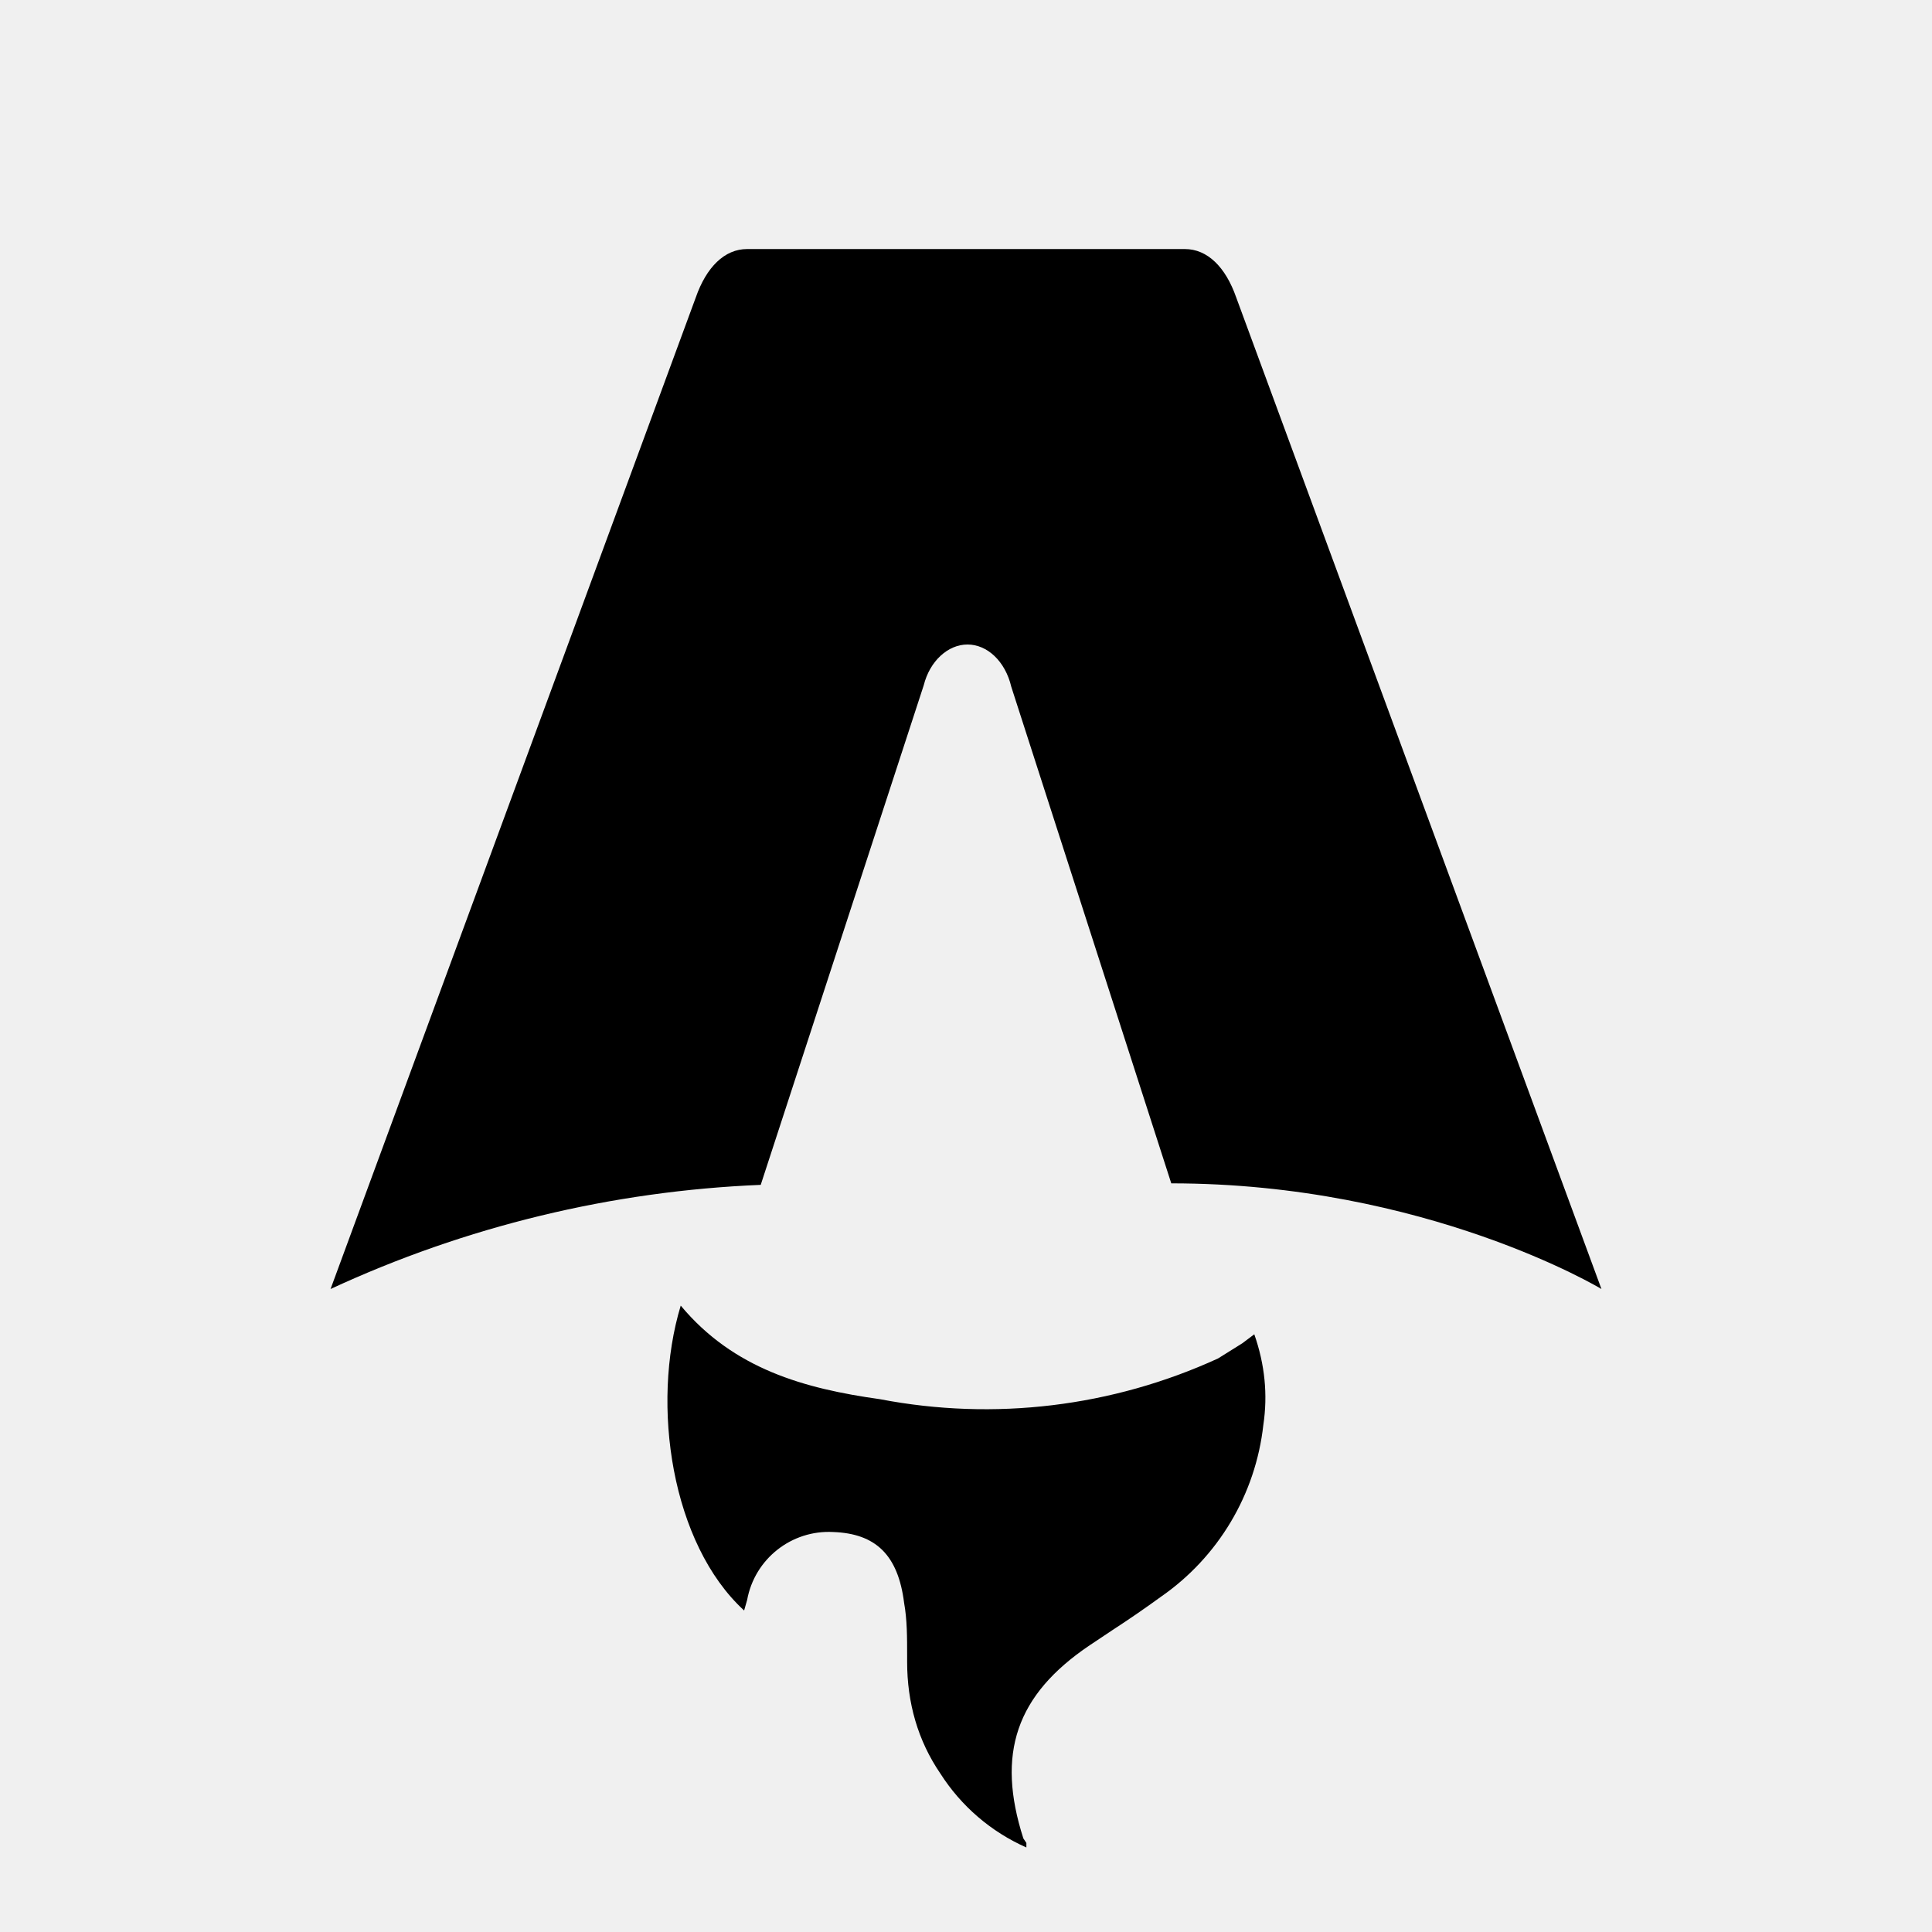
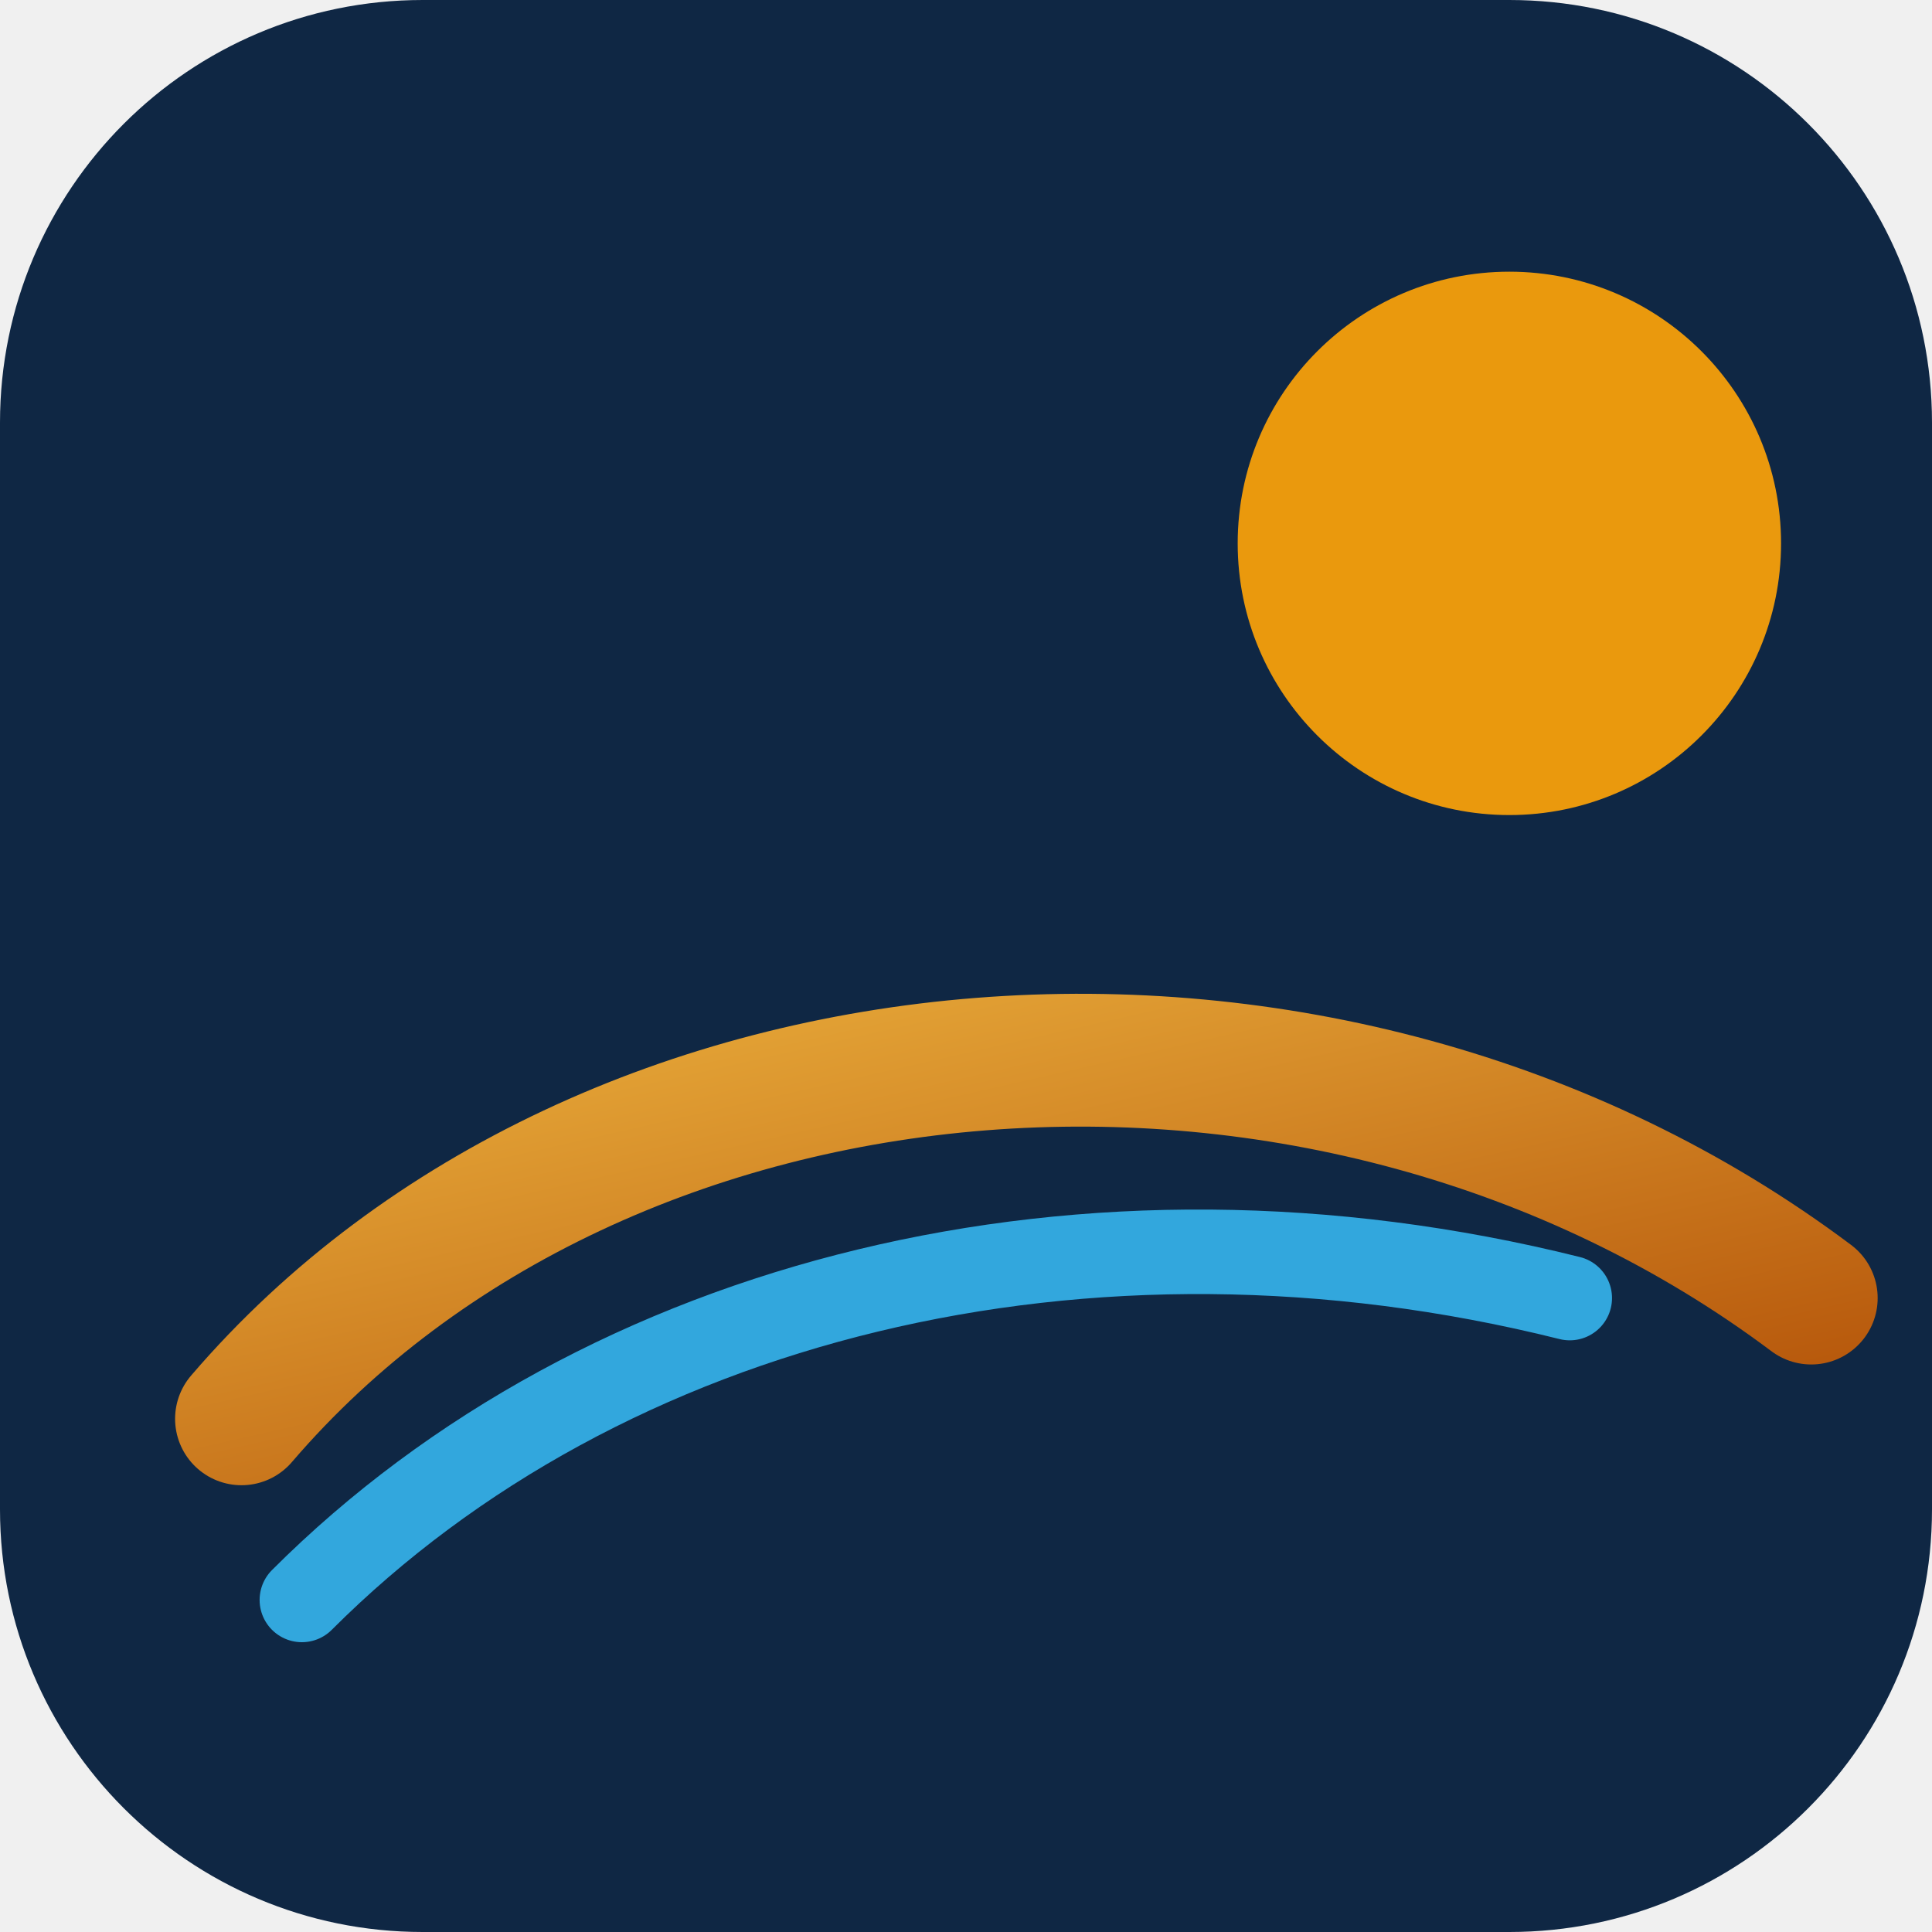
- <svg xmlns="http://www.w3.org/2000/svg" fill="none" viewBox="0 0 128 128">
-   <path d="M50.4 78.5a75.1 75.1 0 0 0-28.5 6.9l24.2-65.7c.7-2 1.9-3.2 3.4-3.2h29c1.5 0 2.7 1.2 3.4 3.2l24.2 65.7s-11.6-7-28.5-7L67 45.5c-.4-1.7-1.6-2.8-2.9-2.8-1.3 0-2.5 1.1-2.9 2.7L50.4 78.5Zm-1.1 28.2Zm-4.2-20.2c-2 6.6-.6 15.8 4.2 20.2a17.5 17.5 0 0 1 .2-.7 5.5 5.5 0 0 1 5.7-4.5c2.8.1 4.3 1.5 4.7 4.7.2 1.1.2 2.3.2 3.5v.4c0 2.7.7 5.2 2.2 7.4a13 13 0 0 0 5.7 4.9v-.3l-.2-.3c-1.8-5.6-.5-9.5 4.4-12.8l1.5-1a73 73 0 0 0 3.2-2.2 16 16 0 0 0 6.8-11.4c.3-2 .1-4-.6-6l-.8.6-1.6 1a37 37 0 0 1-22.4 2.7c-5-.7-9.7-2-13.2-6.2Z" />
-   <style>
-         path { fill: #000; }
-         @media (prefers-color-scheme: dark) {
-             path { fill: #FFF; }
-         }
-     </style>
+ <svg xmlns="http://www.w3.org/2000/svg" viewBox="0 0 32 32">
+   <defs>
+     <linearGradient id="g" x1="0" y1="0" x2="1" y2="1">
+       <stop offset="0" stop-color="#e8ab3a" />
+       <stop offset="1" stop-color="#b45309" />
+     </linearGradient>
+   </defs>
+   <rect width="32" height="32" rx="7" fill="#0f2744" />
+   <circle cx="25" cy="9" r="4.5" fill="#f59e0b" opacity=".95" />
+   <path fill="none" stroke="#0f2744" stroke-width="2" stroke-linecap="round" d="M5 20c5-6 17-6 27-1" />
+   <path fill="none" stroke="url(#g)" stroke-width="2.2" stroke-linecap="round" d="M4 23.5c6-7 18-8 26-2" />
+   <path fill="none" stroke="#38bdf8" stroke-width="1.4" stroke-linecap="round" opacity=".85" d="M5 26.5c5-5 13-7 21-5" />
</svg>
